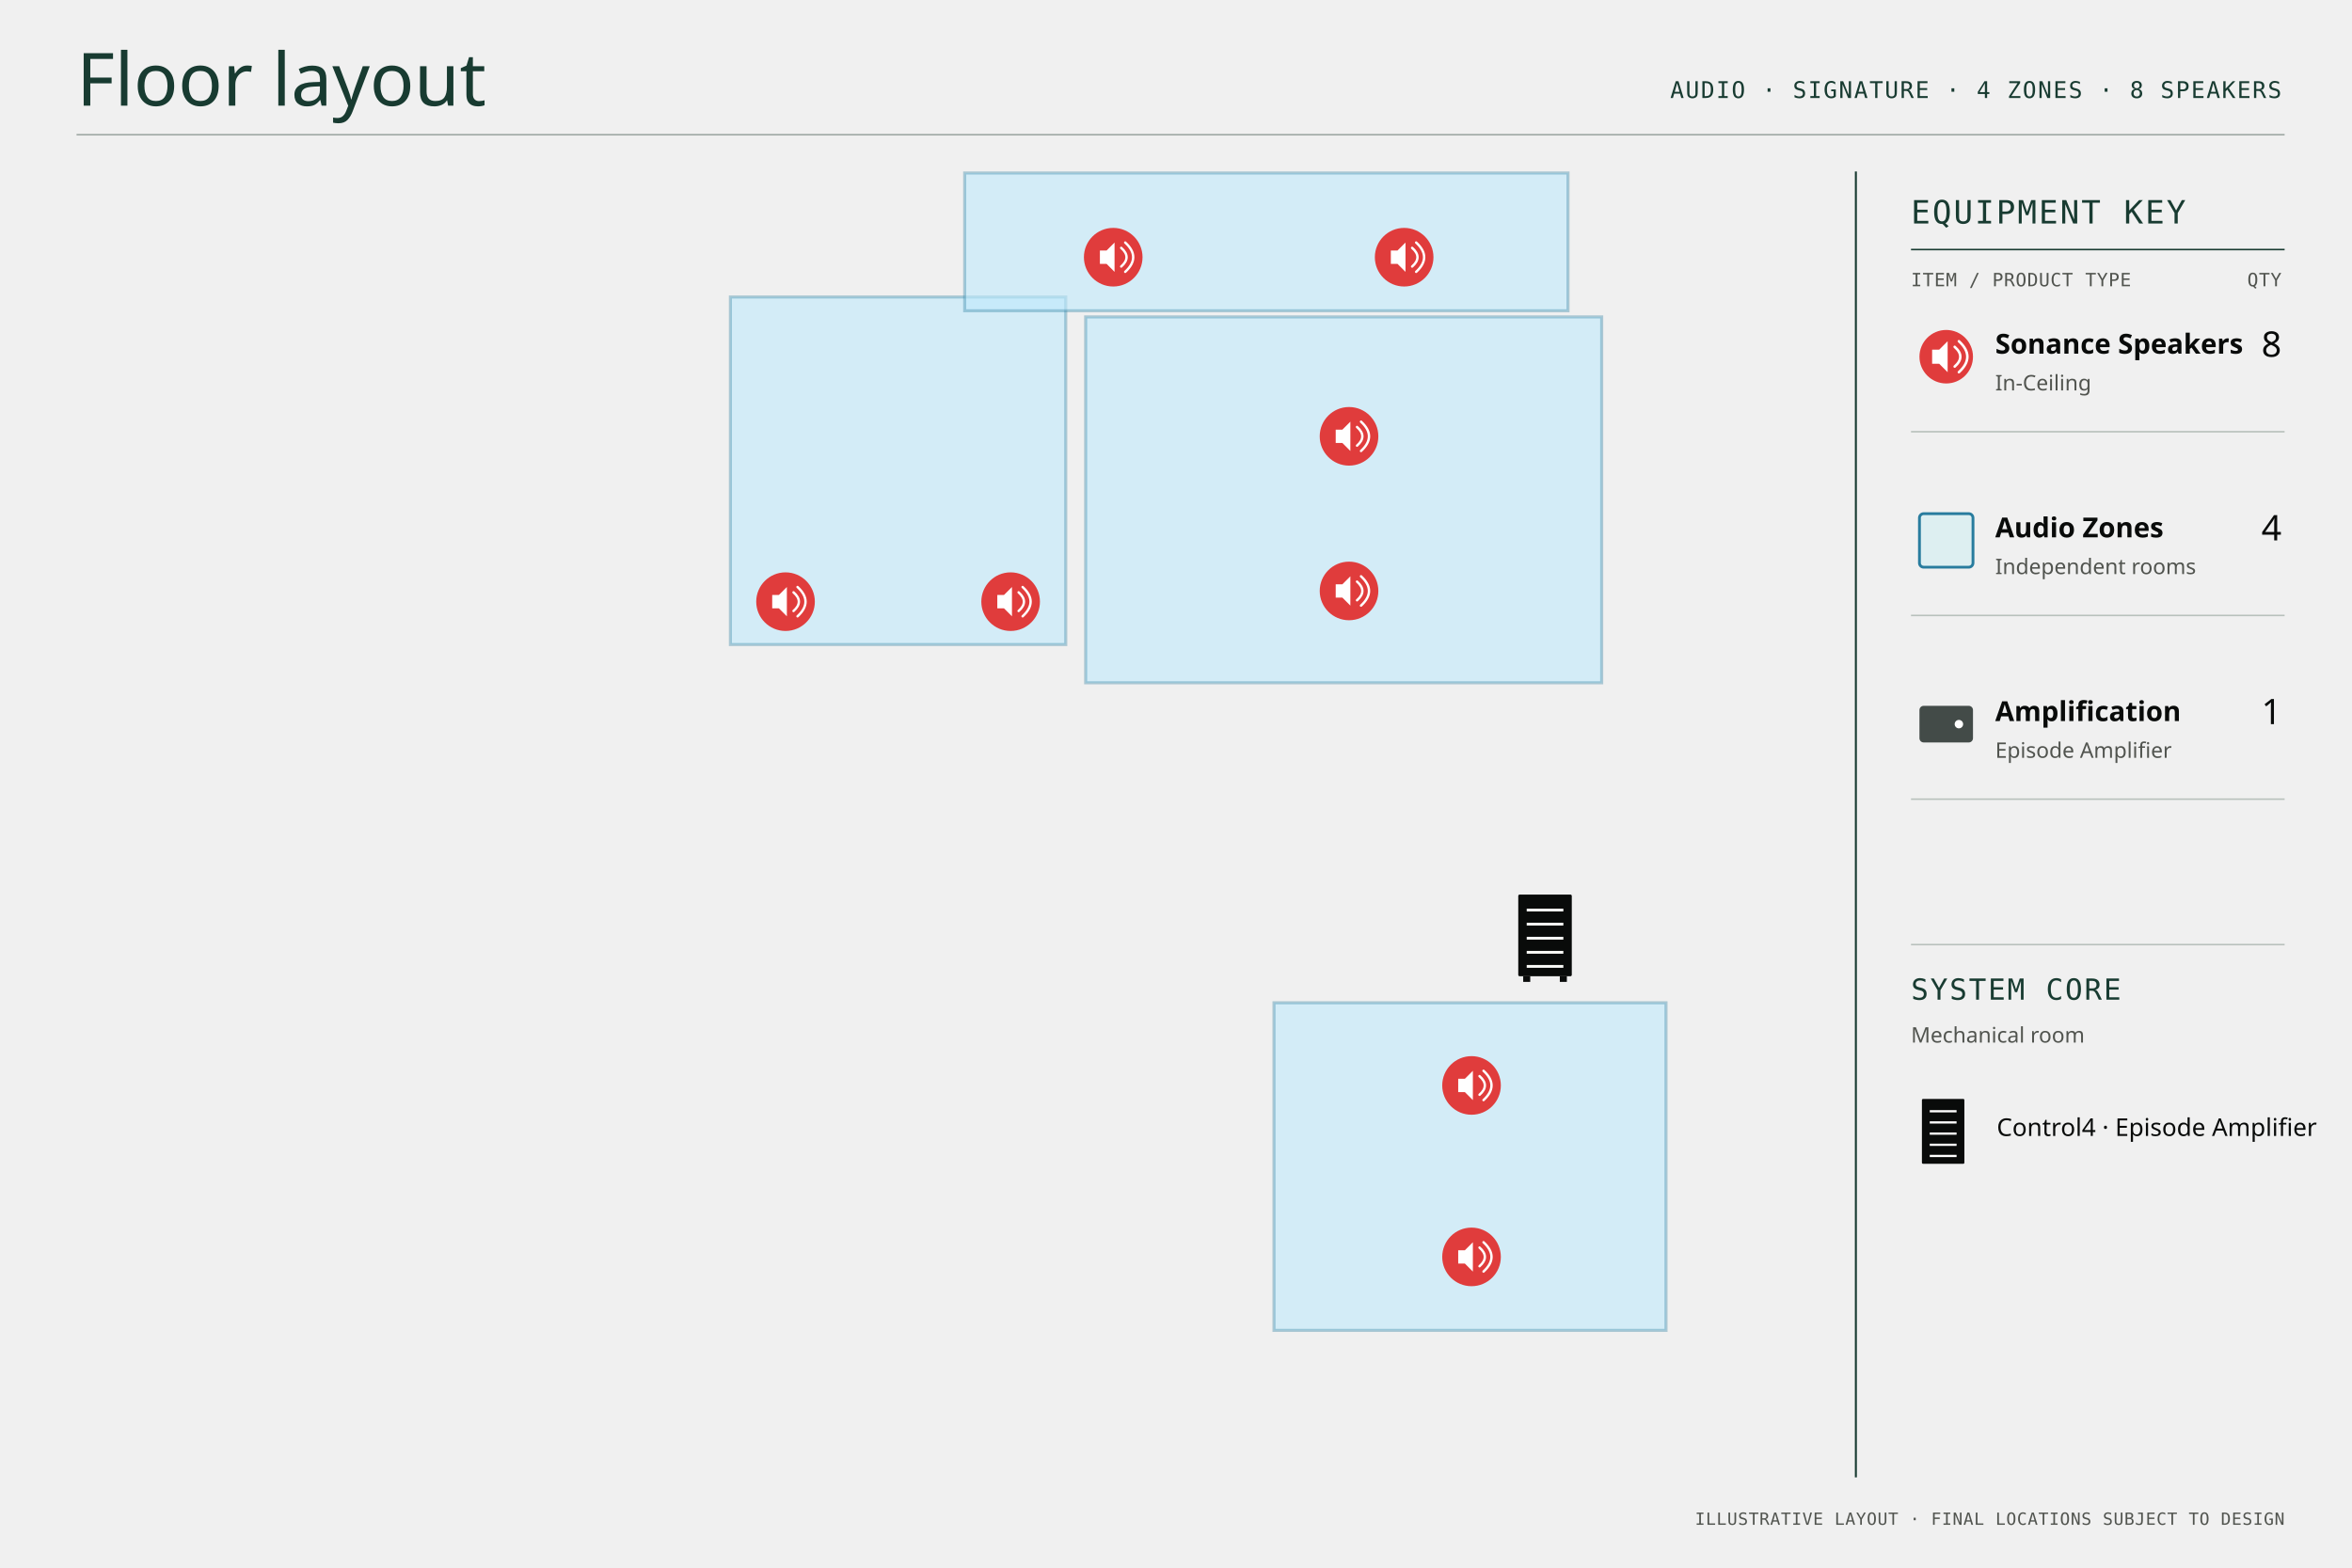
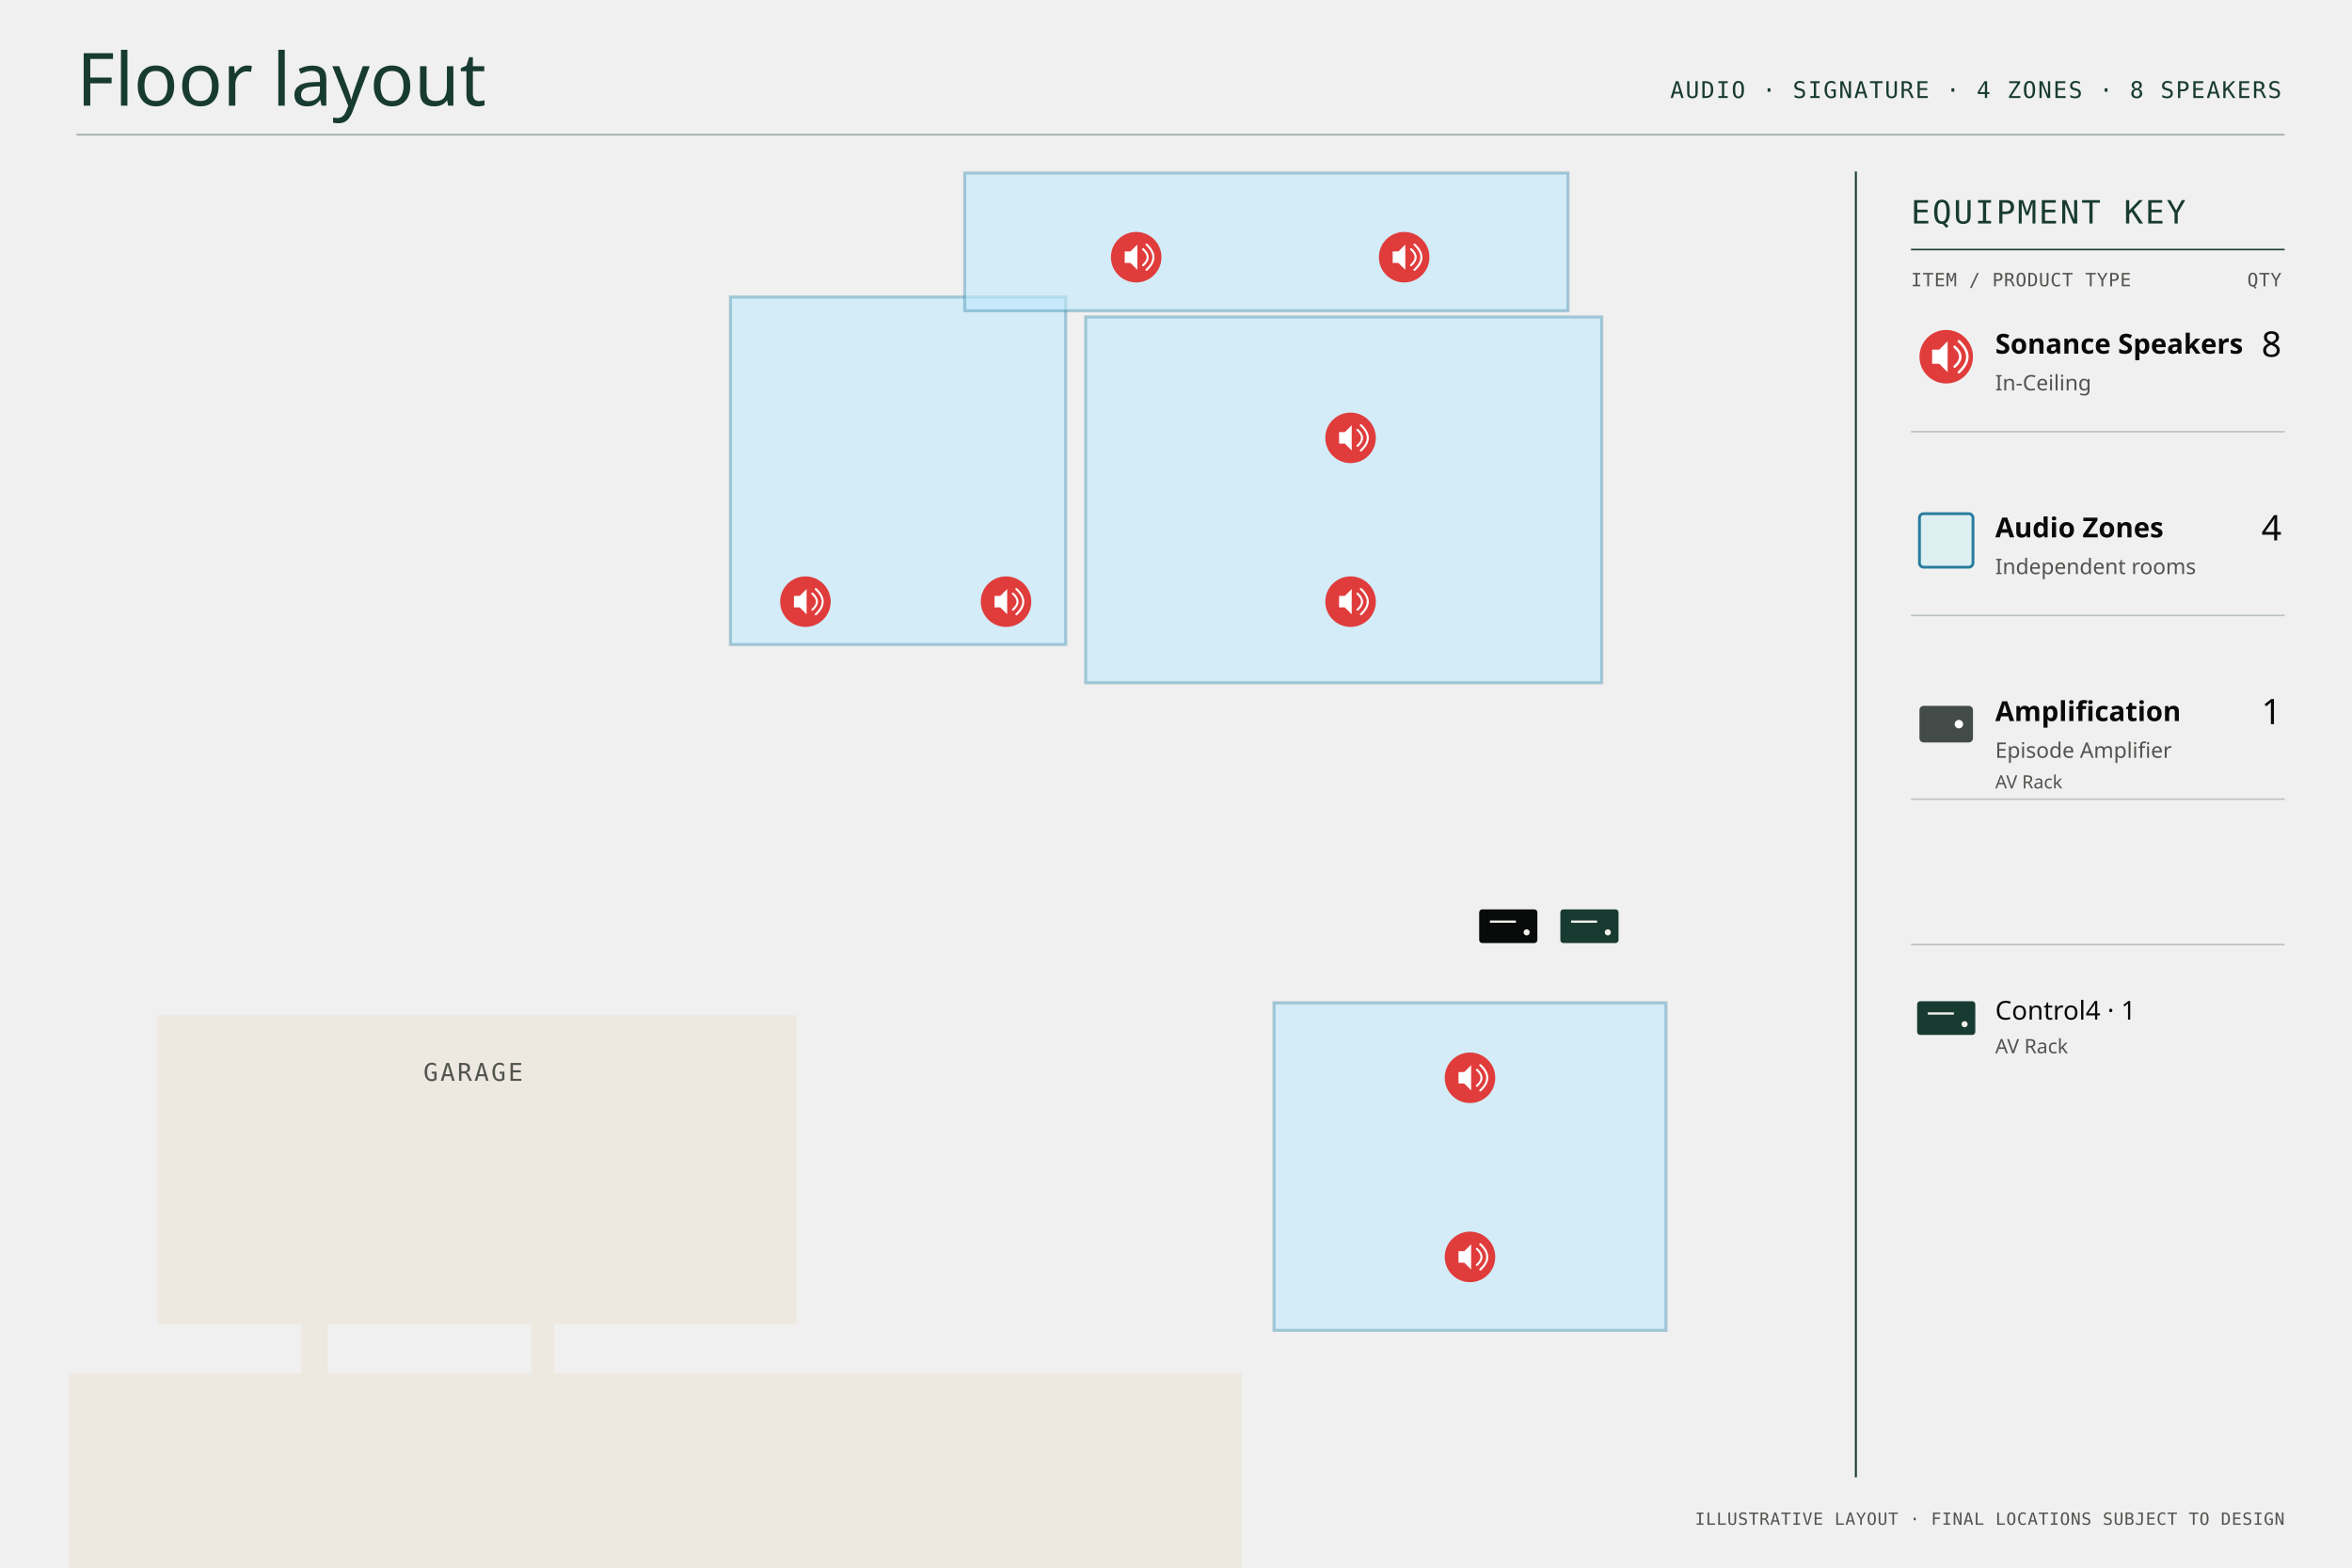
<svg xmlns="http://www.w3.org/2000/svg" viewBox="0 0 1536 1024" width="1536" height="1024" role="img" aria-label="Audio Signature floor layout and equipment key">
  <text x="50" y="69" fill="#183B31" font-family="Schibsted Grotesk,sans-serif" font-size="48">Floor layout</text>
  <text x="1490" y="64" fill="#183B31" font-family="IBM Plex Mono,monospace" font-size="15" letter-spacing=".065em" text-anchor="end">AUDIO · SIGNATURE · 4 ZONES · 8 SPEAKERS</text>
  <line x1="50" y1="88" x2="1492" y2="88" stroke="#9DA7A3" stroke-width="1" />
+   <g data-pradera-architectural-cleanup="garage">
+     <rect x="103" y="663" width="417" height="202" fill="#EDE9E0" />
+     <rect x="197" y="865" width="17" height="32" fill="#EDE9E0" />
+     <rect x="347" y="865" width="15" height="32" fill="#EDE9E0" />
+     <rect x="45" y="897" width="766" height="127" fill="#EDE9E0" />
+     <text x="309" y="706" font-family="IBM Plex Mono,monospace" font-size="16" font-weight="500" letter-spacing=".09em" fill="#51544F" text-anchor="middle">GARAGE</text>
+   </g>
  <rect x="709" y="207" width="337" height="239" fill="#BFE9FC" fill-opacity=".60" stroke="#287C9E" stroke-opacity=".35" stroke-width="2" />
-   <g transform="translate(881,285) scale(.87)">
+   <g transform="translate(882,286) scale(.75)">
    <circle r="22" fill="#E03C3C" />
    <path d="M-10 -5h5l6 -6v22l-6 -6h-5z" fill="white" />
    <path d="M6 -7q8 7 0 14M9 -11q12 11 0 22" fill="none" stroke="white" stroke-width="1.8" stroke-linecap="round" />
  </g>
-   <g transform="translate(881,386) scale(.87)">
+   <g transform="translate(882,393) scale(.75)">
    <circle r="22" fill="#E03C3C" />
    <path d="M-10 -5h5l6 -6v22l-6 -6h-5z" fill="white" />
    <path d="M6 -7q8 7 0 14M9 -11q12 11 0 22" fill="none" stroke="white" stroke-width="1.8" stroke-linecap="round" />
  </g>
  <rect x="832" y="655" width="256" height="214" fill="#BFE9FC" fill-opacity=".60" stroke="#287C9E" stroke-opacity=".35" stroke-width="2" />
-   <g transform="translate(961,709) scale(.87)">
+   <g transform="translate(960,704) scale(.75)">
    <circle r="22" fill="#E03C3C" />
    <path d="M-10 -5h5l6 -6v22l-6 -6h-5z" fill="white" />
    <path d="M6 -7q8 7 0 14M9 -11q12 11 0 22" fill="none" stroke="white" stroke-width="1.8" stroke-linecap="round" />
  </g>
-   <g transform="translate(961,821) scale(.87)">
+   <g transform="translate(960,821) scale(.75)">
    <circle r="22" fill="#E03C3C" />
    <path d="M-10 -5h5l6 -6v22l-6 -6h-5z" fill="white" />
    <path d="M6 -7q8 7 0 14M9 -11q12 11 0 22" fill="none" stroke="white" stroke-width="1.8" stroke-linecap="round" />
  </g>
  <rect x="477" y="194" width="219" height="227" fill="#BFE9FC" fill-opacity=".60" stroke="#287C9E" stroke-opacity=".35" stroke-width="2" />
-   <g transform="translate(513,393) scale(.87)">
+   <g transform="translate(526,393) scale(.75)">
    <circle r="22" fill="#E03C3C" />
    <path d="M-10 -5h5l6 -6v22l-6 -6h-5z" fill="white" />
    <path d="M6 -7q8 7 0 14M9 -11q12 11 0 22" fill="none" stroke="white" stroke-width="1.8" stroke-linecap="round" />
  </g>
-   <g transform="translate(660,393) scale(.87)">
+   <g transform="translate(657,393) scale(.75)">
    <circle r="22" fill="#E03C3C" />
    <path d="M-10 -5h5l6 -6v22l-6 -6h-5z" fill="white" />
    <path d="M6 -7q8 7 0 14M9 -11q12 11 0 22" fill="none" stroke="white" stroke-width="1.8" stroke-linecap="round" />
  </g>
  <rect x="630" y="113" width="394" height="90" fill="#BFE9FC" fill-opacity=".60" stroke="#287C9E" stroke-opacity=".35" stroke-width="2" />
-   <g transform="translate(727,168) scale(.87)">
+   <g transform="translate(742,168) scale(.75)">
    <circle r="22" fill="#E03C3C" />
    <path d="M-10 -5h5l6 -6v22l-6 -6h-5z" fill="white" />
    <path d="M6 -7q8 7 0 14M9 -11q12 11 0 22" fill="none" stroke="white" stroke-width="1.8" stroke-linecap="round" />
  </g>
-   <g transform="translate(917,168) scale(.87)">
+   <g transform="translate(917,168) scale(.75)">
    <circle r="22" fill="#E03C3C" />
    <path d="M-10 -5h5l6 -6v22l-6 -6h-5z" fill="white" />
    <path d="M6 -7q8 7 0 14M9 -11q12 11 0 22" fill="none" stroke="white" stroke-width="1.8" stroke-linecap="round" />
  </g>
-   <g transform="translate(1009,611) scale(0.92)">
-     <rect x="-19" y="-29" width="38" height="58" rx="1" fill="#090B0A" />
-     <path d="M-13 -18h26M-13 -8h26M-13 2h26M-13 12h26M-13 22h26" stroke="#FAFBF7" stroke-width="2" />
-     <path d="M-13 29v4m26 -4v4" stroke="#090B0A" stroke-width="5" />
+   <g transform="translate(985,605)" aria-label="amplifier in mechanical room">
+     <rect x="-19" y="-11" width="38" height="22" rx="2" fill="#090B0A" />
+     <path d="M-12 -3H5" stroke="#F1F0EB" stroke-width="1.5" />
+     <circle cx="12" cy="4" r="2" fill="#F1F0EB" />
+   </g>
+   <g transform="translate(1038,605)" aria-label="controller in mechanical room">
+     <rect x="-19" y="-11" width="38" height="22" rx="2" fill="#183B31" />
+     <path d="M-12 -3H5" stroke="#F1F0EB" stroke-width="1.5" />
+     <circle cx="12" cy="4" r="2" fill="#F1F0EB" />
  </g>
  <line x1="1212" y1="112" x2="1212" y2="965" stroke="#183B31" stroke-width="1.3" />
  <text x="1248" y="146" fill="#183B31" font-family="IBM Plex Mono,monospace" font-size="21" letter-spacing=".06em">EQUIPMENT KEY</text>
  <line x1="1248" y1="163" x2="1492" y2="163" stroke="#183B31" stroke-width="1" />
  <text x="1248" y="187" fill="#51544F" font-family="IBM Plex Mono,monospace" font-size="12" letter-spacing=".03em">ITEM / PRODUCT TYPE</text>
  <text x="1490" y="187" fill="#51544F" font-family="IBM Plex Mono,monospace" font-size="12" letter-spacing=".03em" text-anchor="end">QTY</text>
  <g transform="translate(1271,233) scale(0.92)">
    <circle r="19" fill="#E03C3C" />
    <path d="M-10 -5h5l6 -6v22l-6 -6h-5z" fill="white" />
    <path d="M6 -7q8 7 0 14M9 -11q12 11 0 22" fill="none" stroke="white" stroke-width="1.8" stroke-linecap="round" />
  </g>
  <text x="1303" y="231" fill="#090B0A" font-family="Instrument Sans,sans-serif" font-size="18" font-weight="600">Sonance Speakers</text>
  <text x="1303" y="255" fill="#51544F" font-family="Instrument Sans,sans-serif" font-size="14">In-Ceiling</text>
  <text x="1490" y="233" fill="#090B0A" font-family="Instrument Sans,sans-serif" font-size="23" text-anchor="end">8</text>
  <line x1="1248" y1="282" x2="1492" y2="282" stroke="#B8C1BC" stroke-width="1" />
  <g transform="translate(1271,353) scale(0.92)">
    <rect x="-19" y="-19" width="38" height="38" rx="3" fill="#DDEFF1" stroke="#287C9E" stroke-width="2" />
  </g>
  <text x="1303" y="351" fill="#090B0A" font-family="Instrument Sans,sans-serif" font-size="18" font-weight="600">Audio Zones</text>
  <text x="1303" y="375" fill="#51544F" font-family="Instrument Sans,sans-serif" font-size="14">Independent rooms</text>
  <text x="1490" y="353" fill="#090B0A" font-family="Instrument Sans,sans-serif" font-size="23" text-anchor="end">4</text>
  <line x1="1248" y1="402" x2="1492" y2="402" stroke="#B8C1BC" stroke-width="1" />
  <g transform="translate(1271,473) scale(0.92)">
    <rect x="-19" y="-13" width="38" height="26" rx="3" fill="#434B48" />
    <circle cx="9" cy="0" r="3" fill="white" />
  </g>
  <text x="1303" y="471" fill="#090B0A" font-family="Instrument Sans,sans-serif" font-size="18" font-weight="600">Amplification</text>
  <text x="1303" y="495" fill="#51544F" font-family="Instrument Sans,sans-serif" font-size="14">Episode Amplifier</text>
+   <text x="1303" y="515" fill="#51544F" font-family="Instrument Sans,sans-serif" font-size="12">AV Rack</text>
  <text x="1490" y="473" fill="#090B0A" font-family="Instrument Sans,sans-serif" font-size="23" text-anchor="end">1</text>
  <line x1="1248" y1="522" x2="1492" y2="522" stroke="#B8C1BC" stroke-width="1" />
-   <line x1="1248" y1="617" x2="1492" y2="617" stroke="#B8C1BC" stroke-width="1" />
-   <text x="1248" y="653" fill="#183B31" font-family="IBM Plex Mono,monospace" font-size="19" letter-spacing=".06em">SYSTEM CORE</text>
-   <text x="1248" y="681" fill="#51544F" font-family="Instrument Sans,sans-serif" font-size="14">Mechanical room</text>
-   <g transform="translate(1269,739) scale(.73)">
-     <rect x="-19" y="-29" width="38" height="58" rx="1" fill="#090B0A" />
-     <line x1="-12" y1="-18" x2="12" y2="-18" stroke="white" stroke-width="2" />
-     <line x1="-12" y1="-8" x2="12" y2="-8" stroke="white" stroke-width="2" />
-     <line x1="-12" y1="2" x2="12" y2="2" stroke="white" stroke-width="2" />
-     <line x1="-12" y1="12" x2="12" y2="12" stroke="white" stroke-width="2" />
-     <line x1="-12" y1="22" x2="12" y2="22" stroke="white" stroke-width="2" />
+   <line x1="1248" y1="617" x2="1492" y2="617" stroke="#B8C1BC" />
+   <g transform="translate(1271,665)" aria-label="controller in mechanical room">
+     <rect x="-19" y="-11" width="38" height="22" rx="2" fill="#183B31" />
+     <path d="M-12 -3H5" stroke="#F1F0EB" stroke-width="1.5" />
+     <circle cx="12" cy="4" r="2" fill="#F1F0EB" />
  </g>
-   <text x="1304" y="742" fill="#090B0A" font-family="Instrument Sans,sans-serif" font-size="16">Control4 · Episode Amplifier</text>
+   <text x="1303" y="666" fill="#090B0A" font-family="Instrument Sans,sans-serif" font-size="17">Control4 · 1</text>
+   <text x="1303" y="688" fill="#51544F" font-family="Instrument Sans,sans-serif" font-size="13">AV Rack</text>
  <text x="1492" y="996" fill="#51544F" font-family="IBM Plex Mono,monospace" font-size="11" letter-spacing=".035em" text-anchor="end">ILLUSTRATIVE LAYOUT · FINAL LOCATIONS SUBJECT TO DESIGN</text>
</svg>
